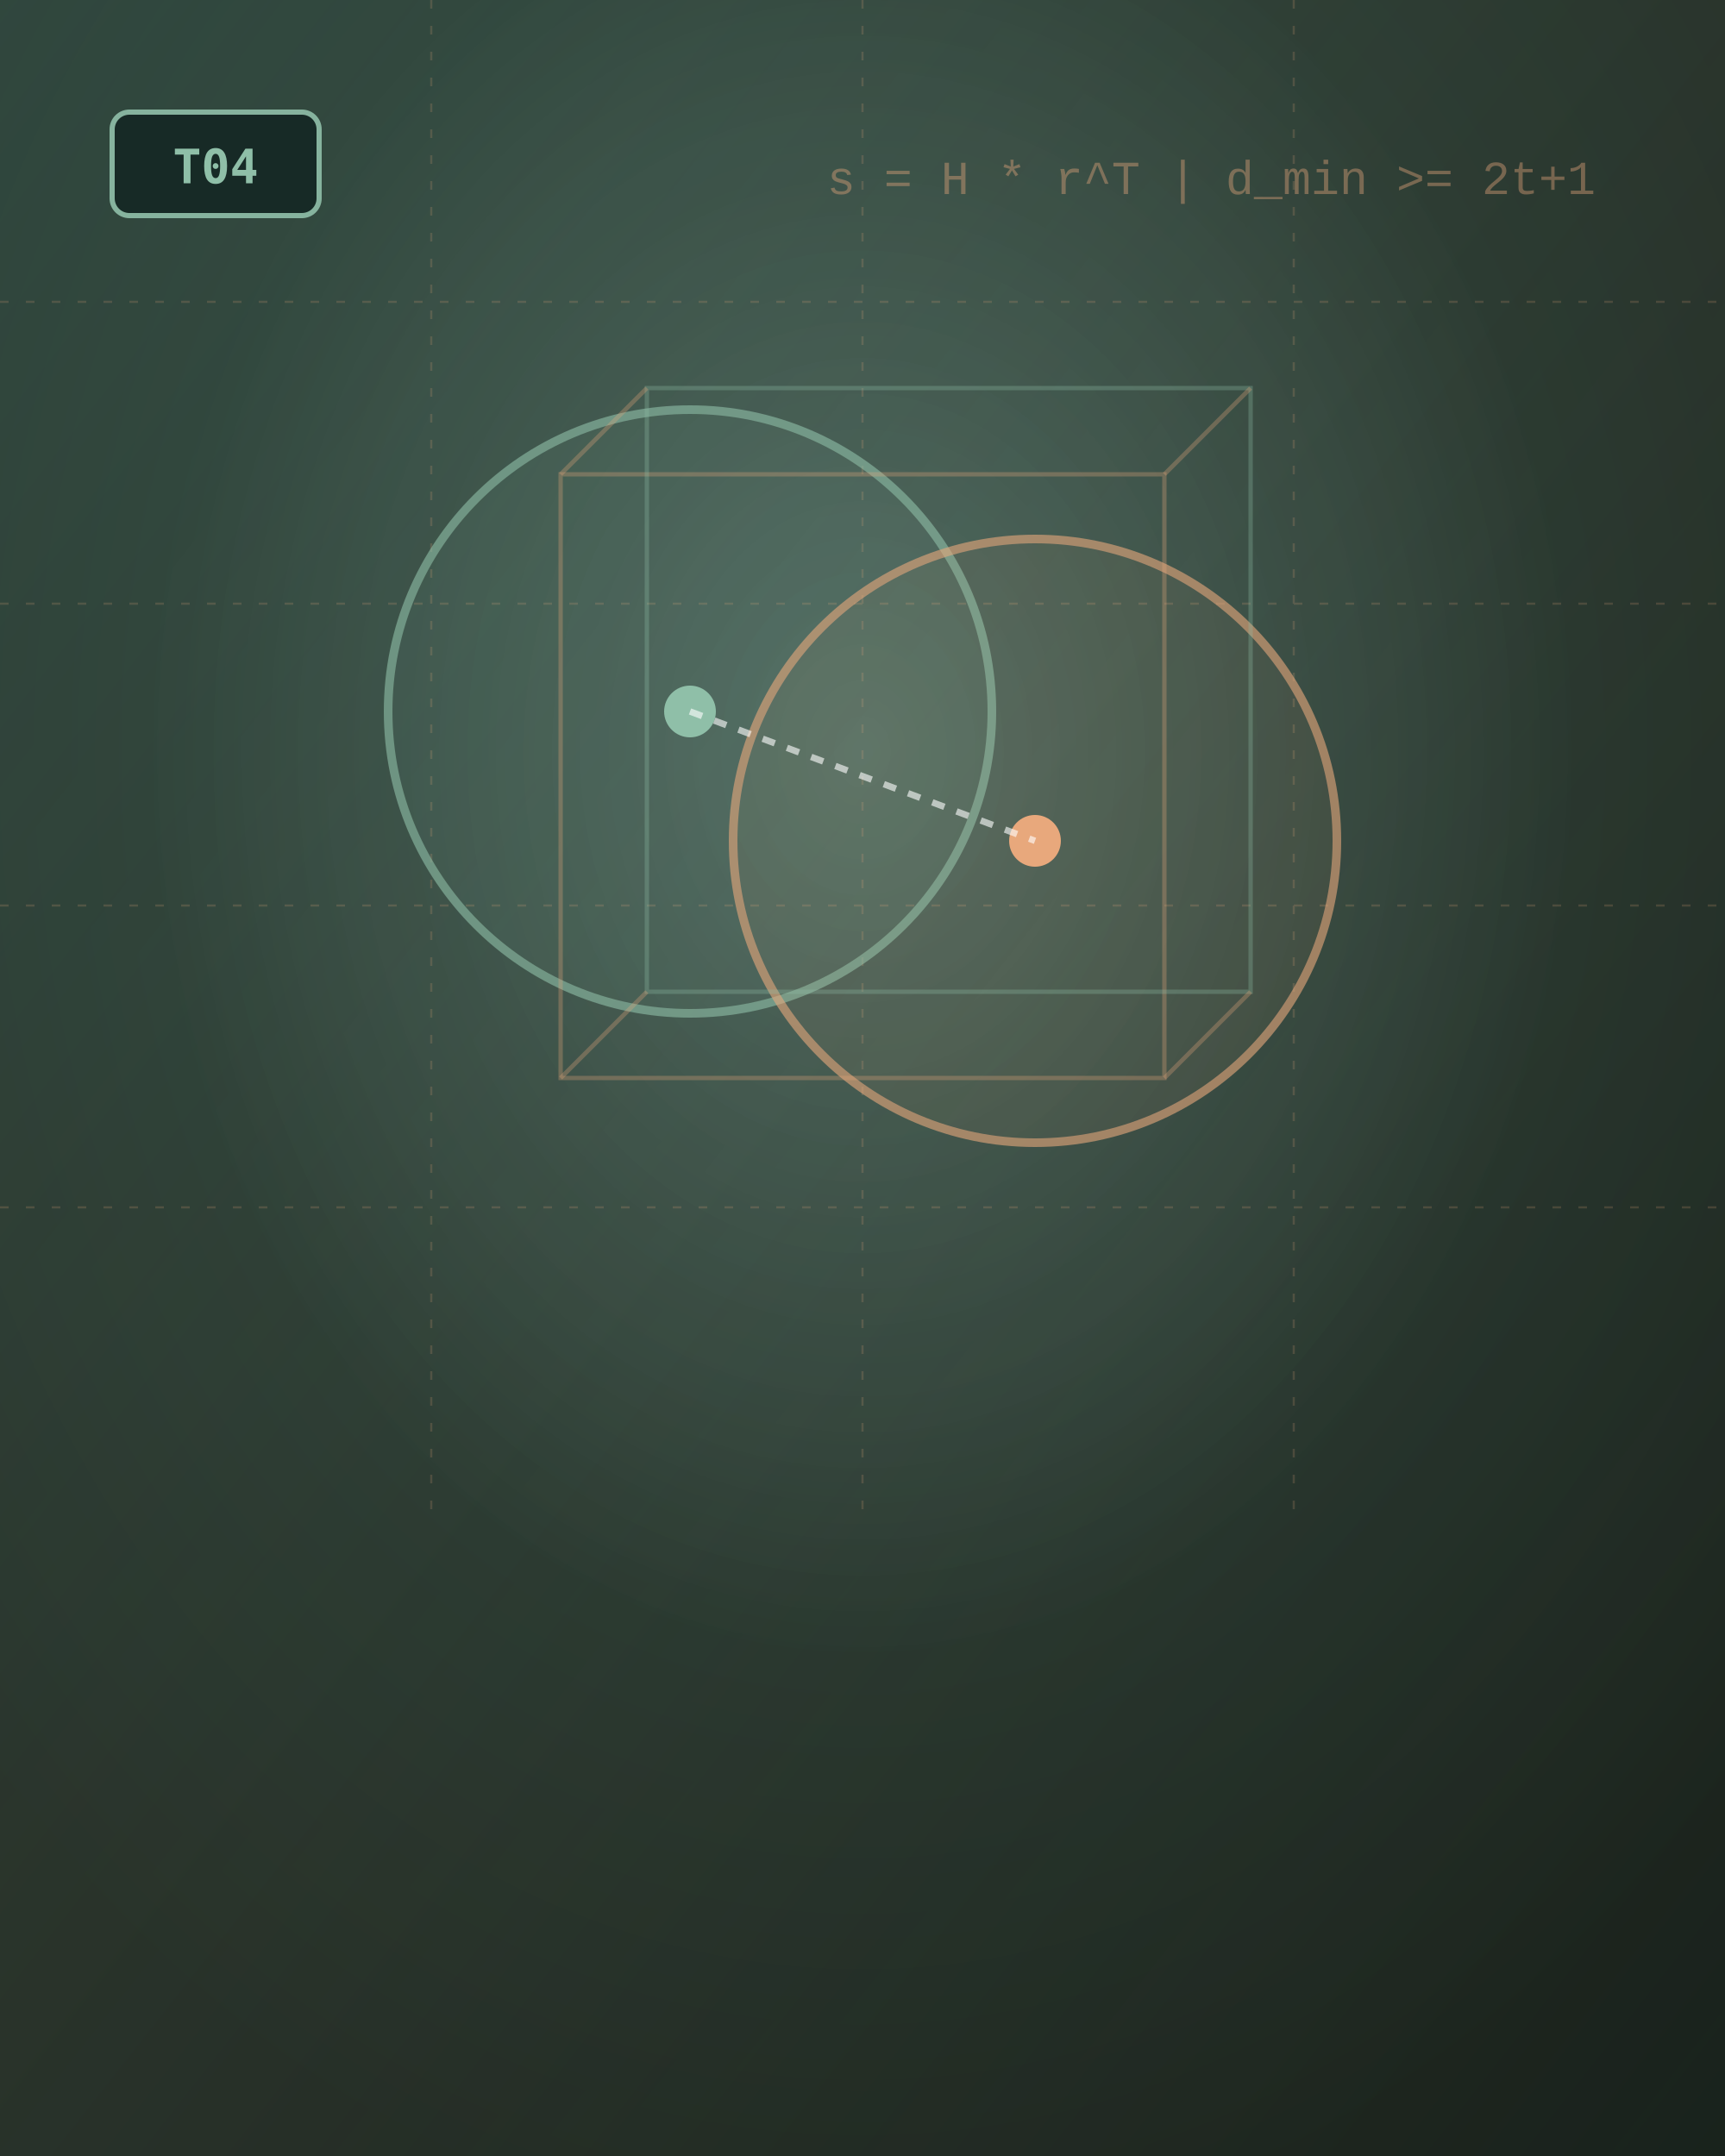
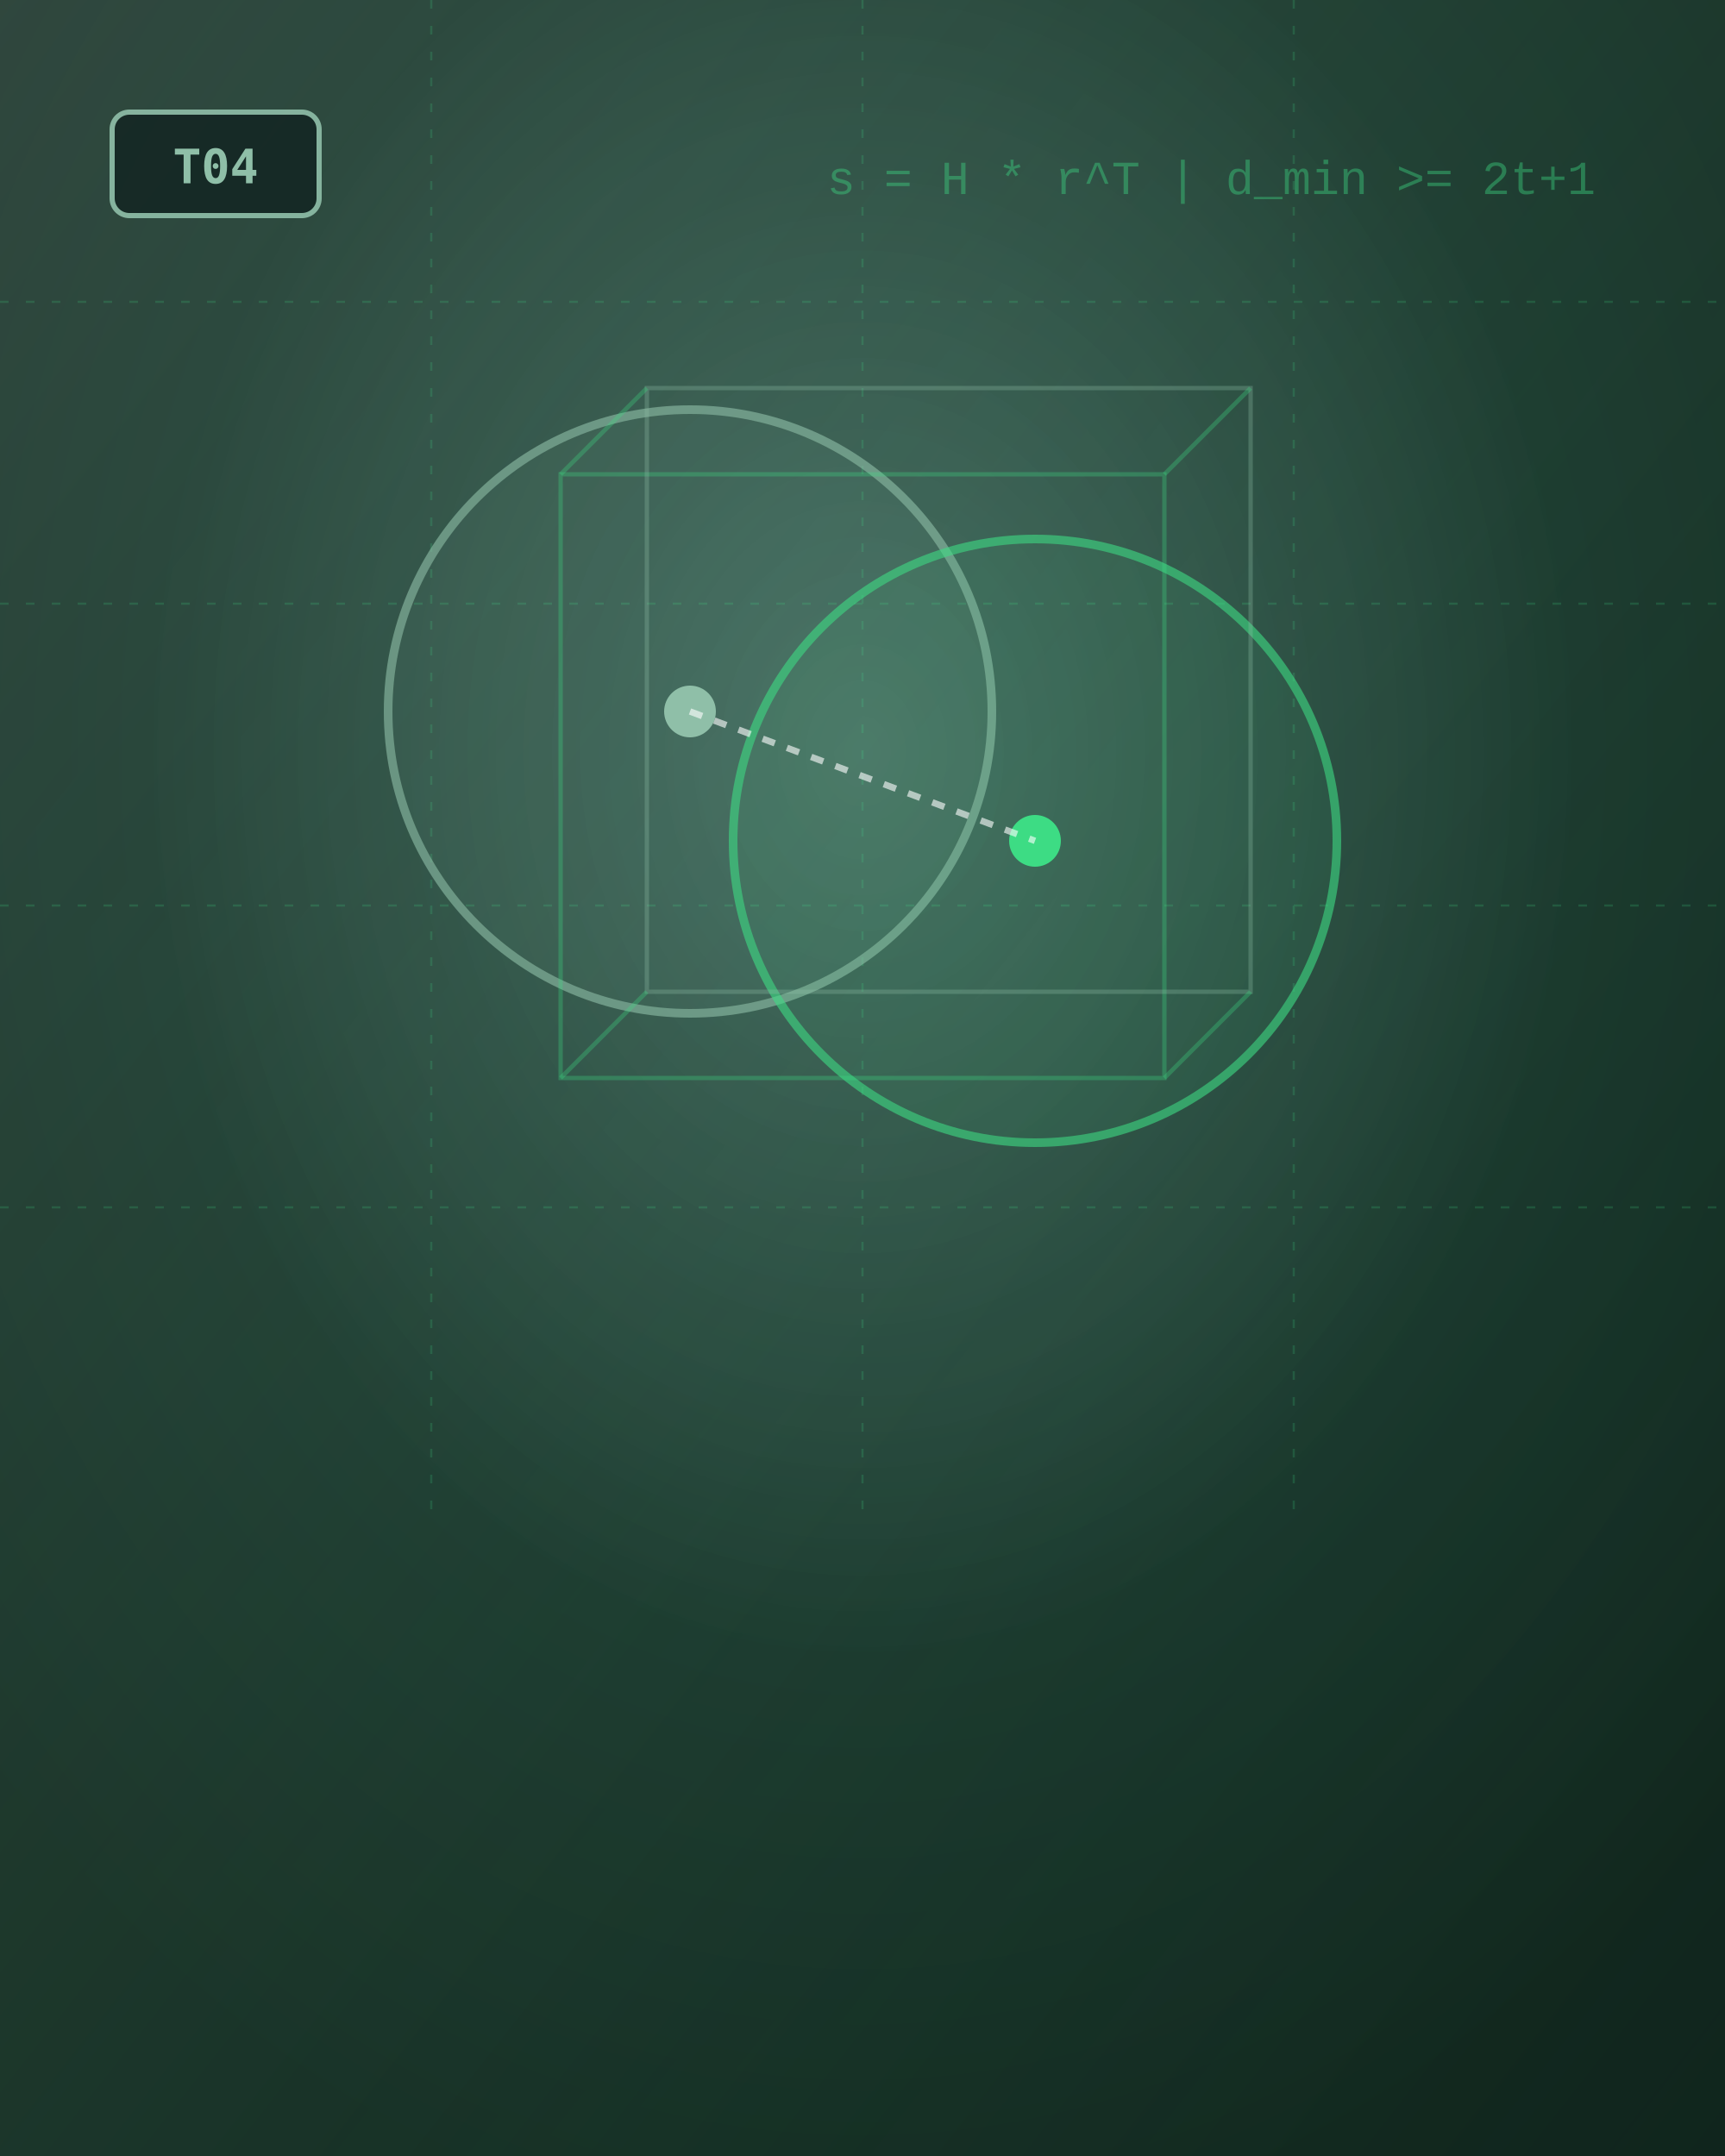
<svg xmlns="http://www.w3.org/2000/svg" width="400" height="500" viewBox="0 0 400 500" fill="none">
  <defs>
    <radialGradient id="bgGrad4" cx="50%" cy="35%" r="70%">
      <stop offset="0%" stop-color="#2C4E47" stop-opacity="0.9" />
      <stop offset="60%" stop-color="#132621" stop-opacity="1" />
      <stop offset="100%" stop-color="#0E1B17" stop-opacity="1" />
    </radialGradient>
    <linearGradient id="glowGrad4" x1="0%" y1="0%" x2="100%" y2="100%">
      <stop offset="0%" stop-color="#8FBFA8" stop-opacity="0.25" />
-       <stop offset="100%" stop-color="#E8A87C" stop-opacity="0.05" />
+       <stop offset="100%" stop-color="#3ddc84" stop-opacity="0.05" />
    </linearGradient>
  </defs>
  <rect width="400" height="500" fill="url(#bgGrad4)" />
  <rect width="400" height="500" fill="url(#glowGrad4)" />
-   <g stroke="#E8A87C" stroke-width="0.5" stroke-dasharray="2 4" opacity="0.18">
+   <g stroke="#3ddc84" stroke-width="0.5" stroke-dasharray="2 4" opacity="0.18">
    <line x1="0" y1="70" x2="400" y2="70" />
    <line x1="0" y1="140" x2="400" y2="140" />
    <line x1="0" y1="210" x2="400" y2="210" />
    <line x1="0" y1="280" x2="400" y2="280" />
    <line x1="100" y1="0" x2="100" y2="350" />
    <line x1="200" y1="0" x2="200" y2="350" />
    <line x1="300" y1="0" x2="300" y2="350" />
  </g>
-   <text x="370" y="45" font-family="'JetBrains Mono', 'Courier New', monospace" font-size="11" fill="#E8A87C" opacity="0.4" text-anchor="end">s = H * r^T | d_min &gt;= 2t+1</text>
+   <text x="370" y="45" font-family="'JetBrains Mono', 'Courier New', monospace" font-size="11" fill="#3ddc84" opacity="0.4" text-anchor="end">s = H * r^T | d_min &gt;= 2t+1</text>
  <g transform="translate(26, 26)">
    <rect width="48" height="24" rx="4" fill="#142723" stroke="#8FBFA8" stroke-width="1.2" opacity="0.9" />
    <text x="24" y="16.5" font-family="'JetBrains Mono', monospace" font-size="11" font-weight="bold" fill="#8FBFA8" text-anchor="middle">T04</text>
  </g>
  <g>
    <circle cx="160" cy="165" r="70" fill="#8FBFA8" fill-opacity="0.1" stroke="#8FBFA8" stroke-width="2" opacity="0.6" />
-     <circle cx="240" cy="195" r="70" fill="#E8A87C" fill-opacity="0.1" stroke="#E8A87C" stroke-width="2" opacity="0.6" />
+     <circle cx="240" cy="195" r="70" fill="#3ddc84" fill-opacity="0.1" stroke="#3ddc84" stroke-width="2" opacity="0.6" />
    <circle cx="160" cy="165" r="6" fill="#8FBFA8" />
-     <circle cx="240" cy="195" r="6" fill="#E8A87C" />
+     <circle cx="240" cy="195" r="6" fill="#3ddc84" />
    <line x1="160" y1="165" x2="240" y2="195" stroke="#ffffff" stroke-width="1.5" stroke-dasharray="3 3" opacity="0.6" />
-     <rect x="130" y="110" width="140" height="140" fill="none" stroke="#E8A87C" stroke-width="1" opacity="0.3" />
+     <rect x="130" y="110" width="140" height="140" fill="none" stroke="#3ddc84" stroke-width="1" opacity="0.3" />
    <rect x="150" y="90" width="140" height="140" fill="none" stroke="#8FBFA8" stroke-width="1" opacity="0.3" />
-     <line x1="130" y1="110" x2="150" y2="90" stroke="#E8A87C" stroke-width="1" opacity="0.3" />
-     <line x1="270" y1="110" x2="290" y2="90" stroke="#E8A87C" stroke-width="1" opacity="0.3" />
-     <line x1="130" y1="250" x2="150" y2="230" stroke="#E8A87C" stroke-width="1" opacity="0.3" />
-     <line x1="270" y1="250" x2="290" y2="230" stroke="#E8A87C" stroke-width="1" opacity="0.3" />
+     <line x1="130" y1="110" x2="150" y2="90" stroke="#3ddc84" stroke-width="1" opacity="0.3" />
+     <line x1="270" y1="110" x2="290" y2="90" stroke="#3ddc84" stroke-width="1" opacity="0.3" />
+     <line x1="130" y1="250" x2="150" y2="230" stroke="#3ddc84" stroke-width="1" opacity="0.3" />
+     <line x1="270" y1="250" x2="290" y2="230" stroke="#3ddc84" stroke-width="1" opacity="0.3" />
  </g>
</svg>
